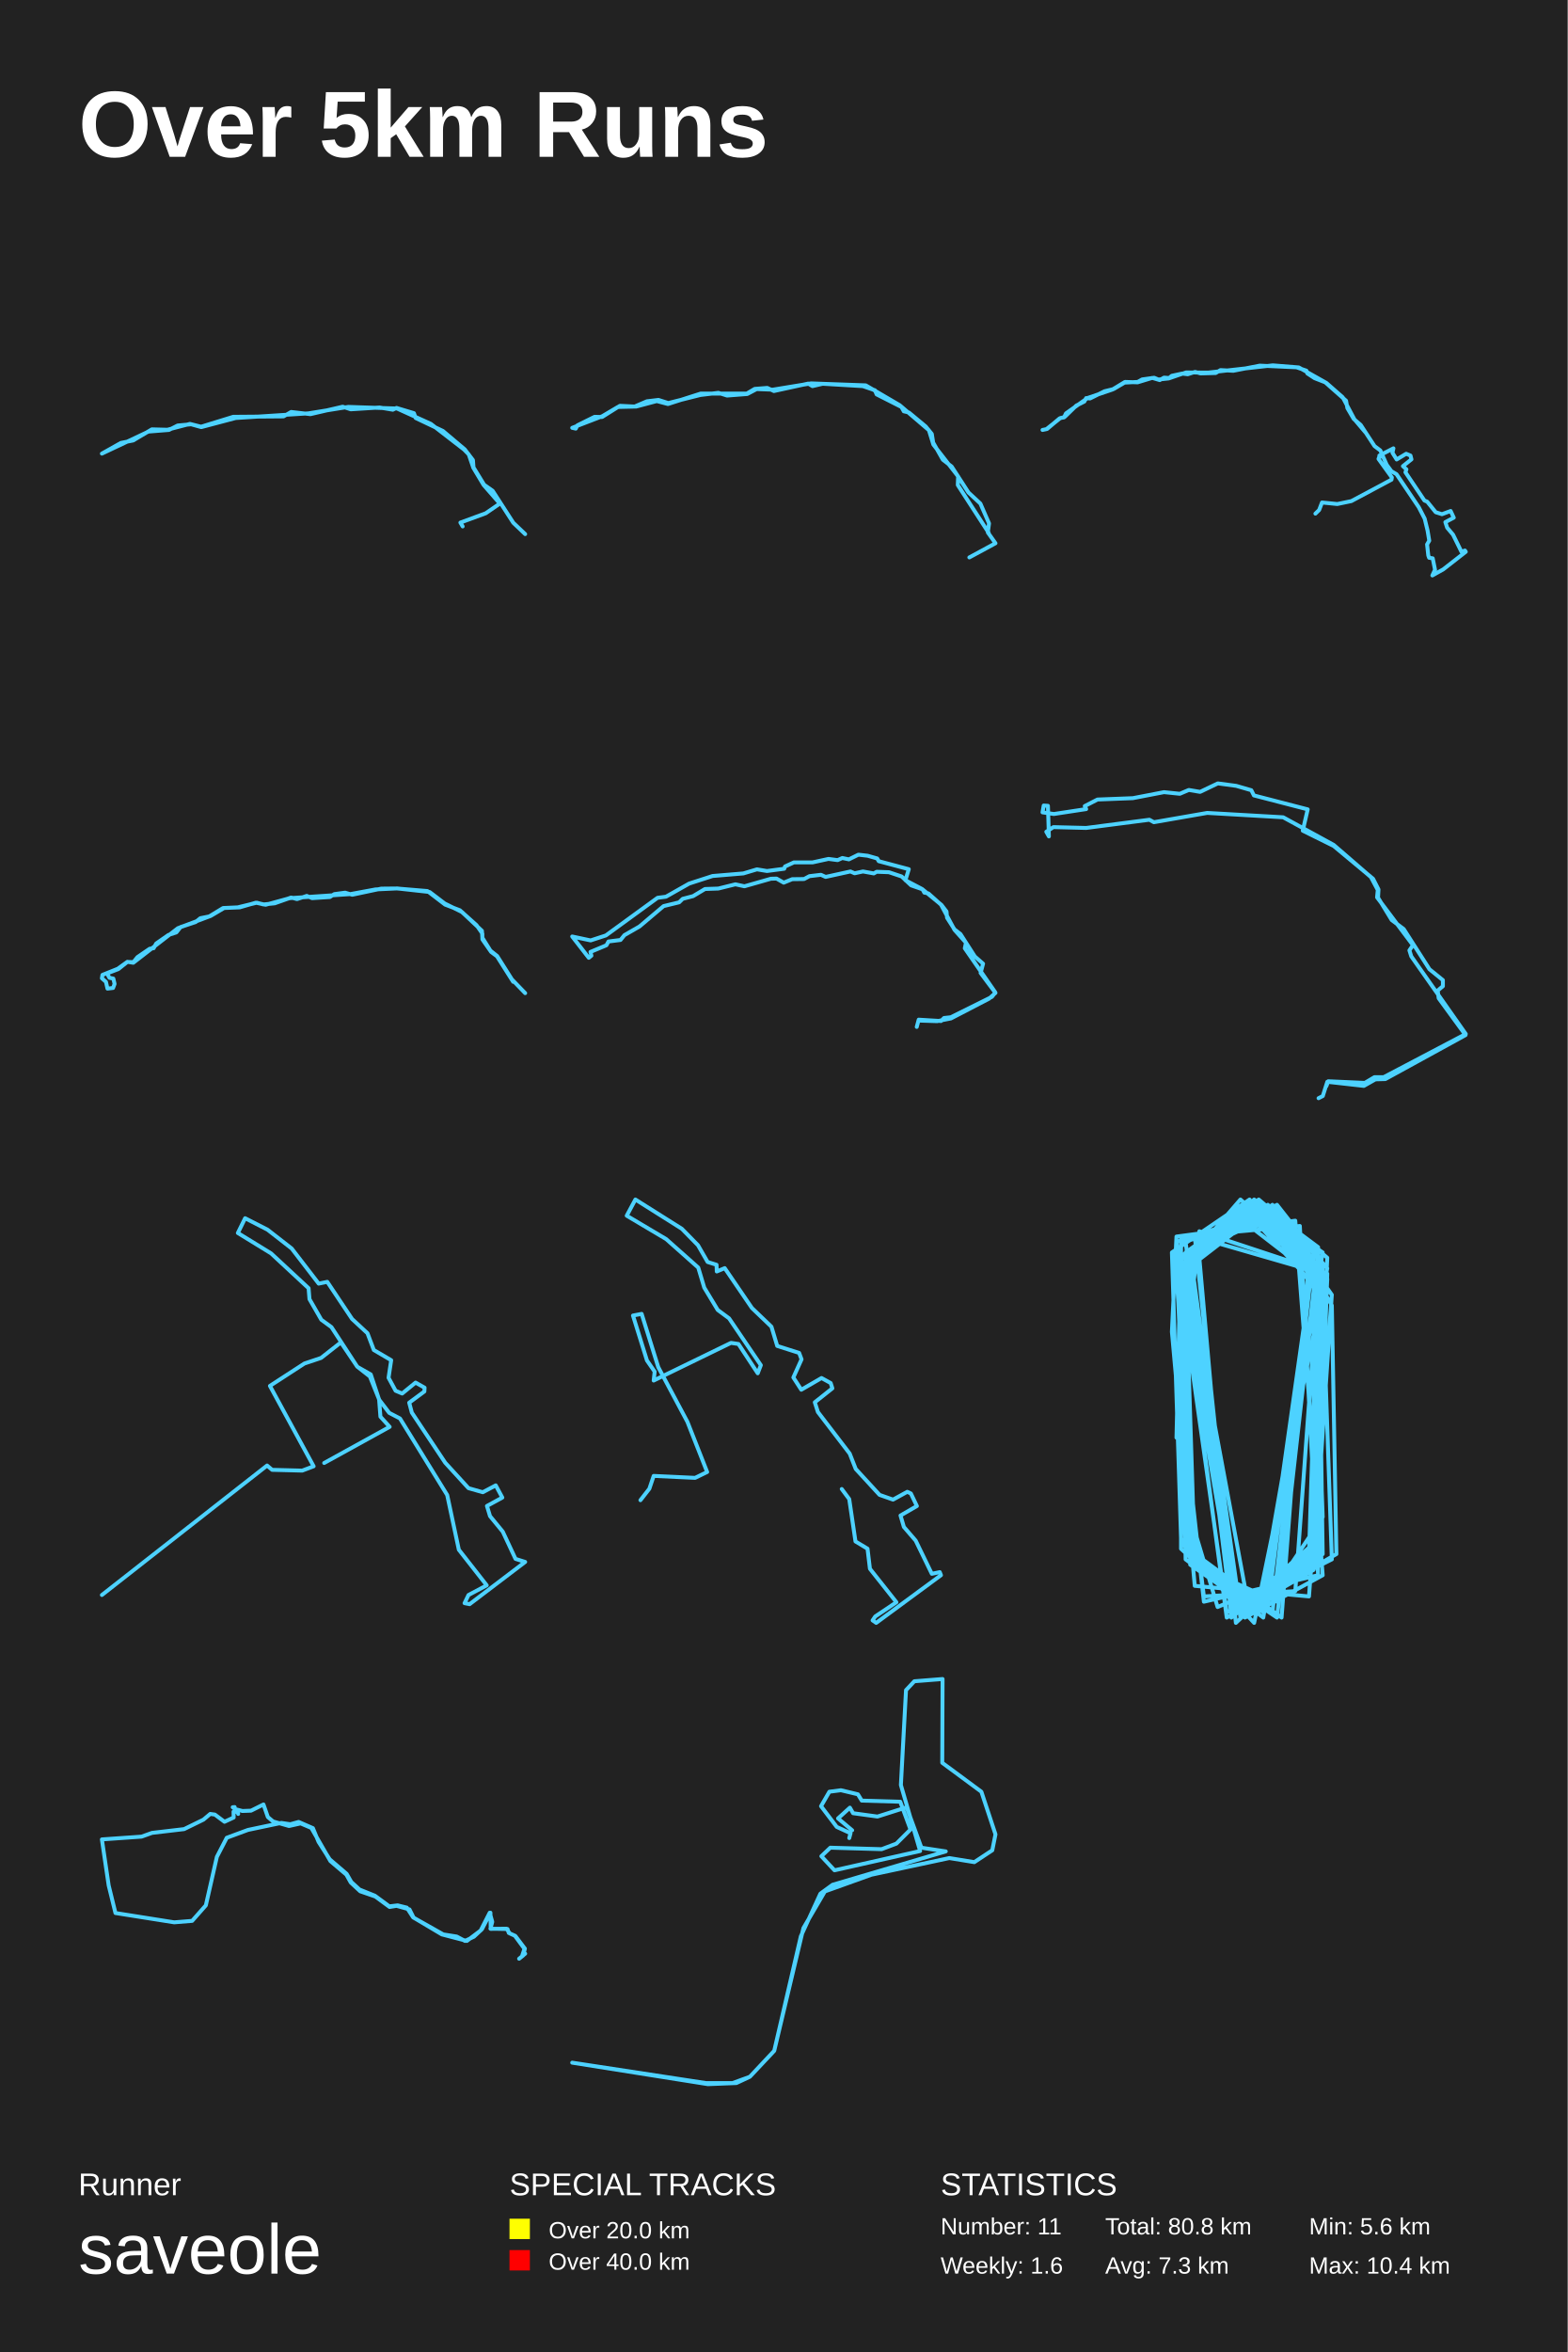
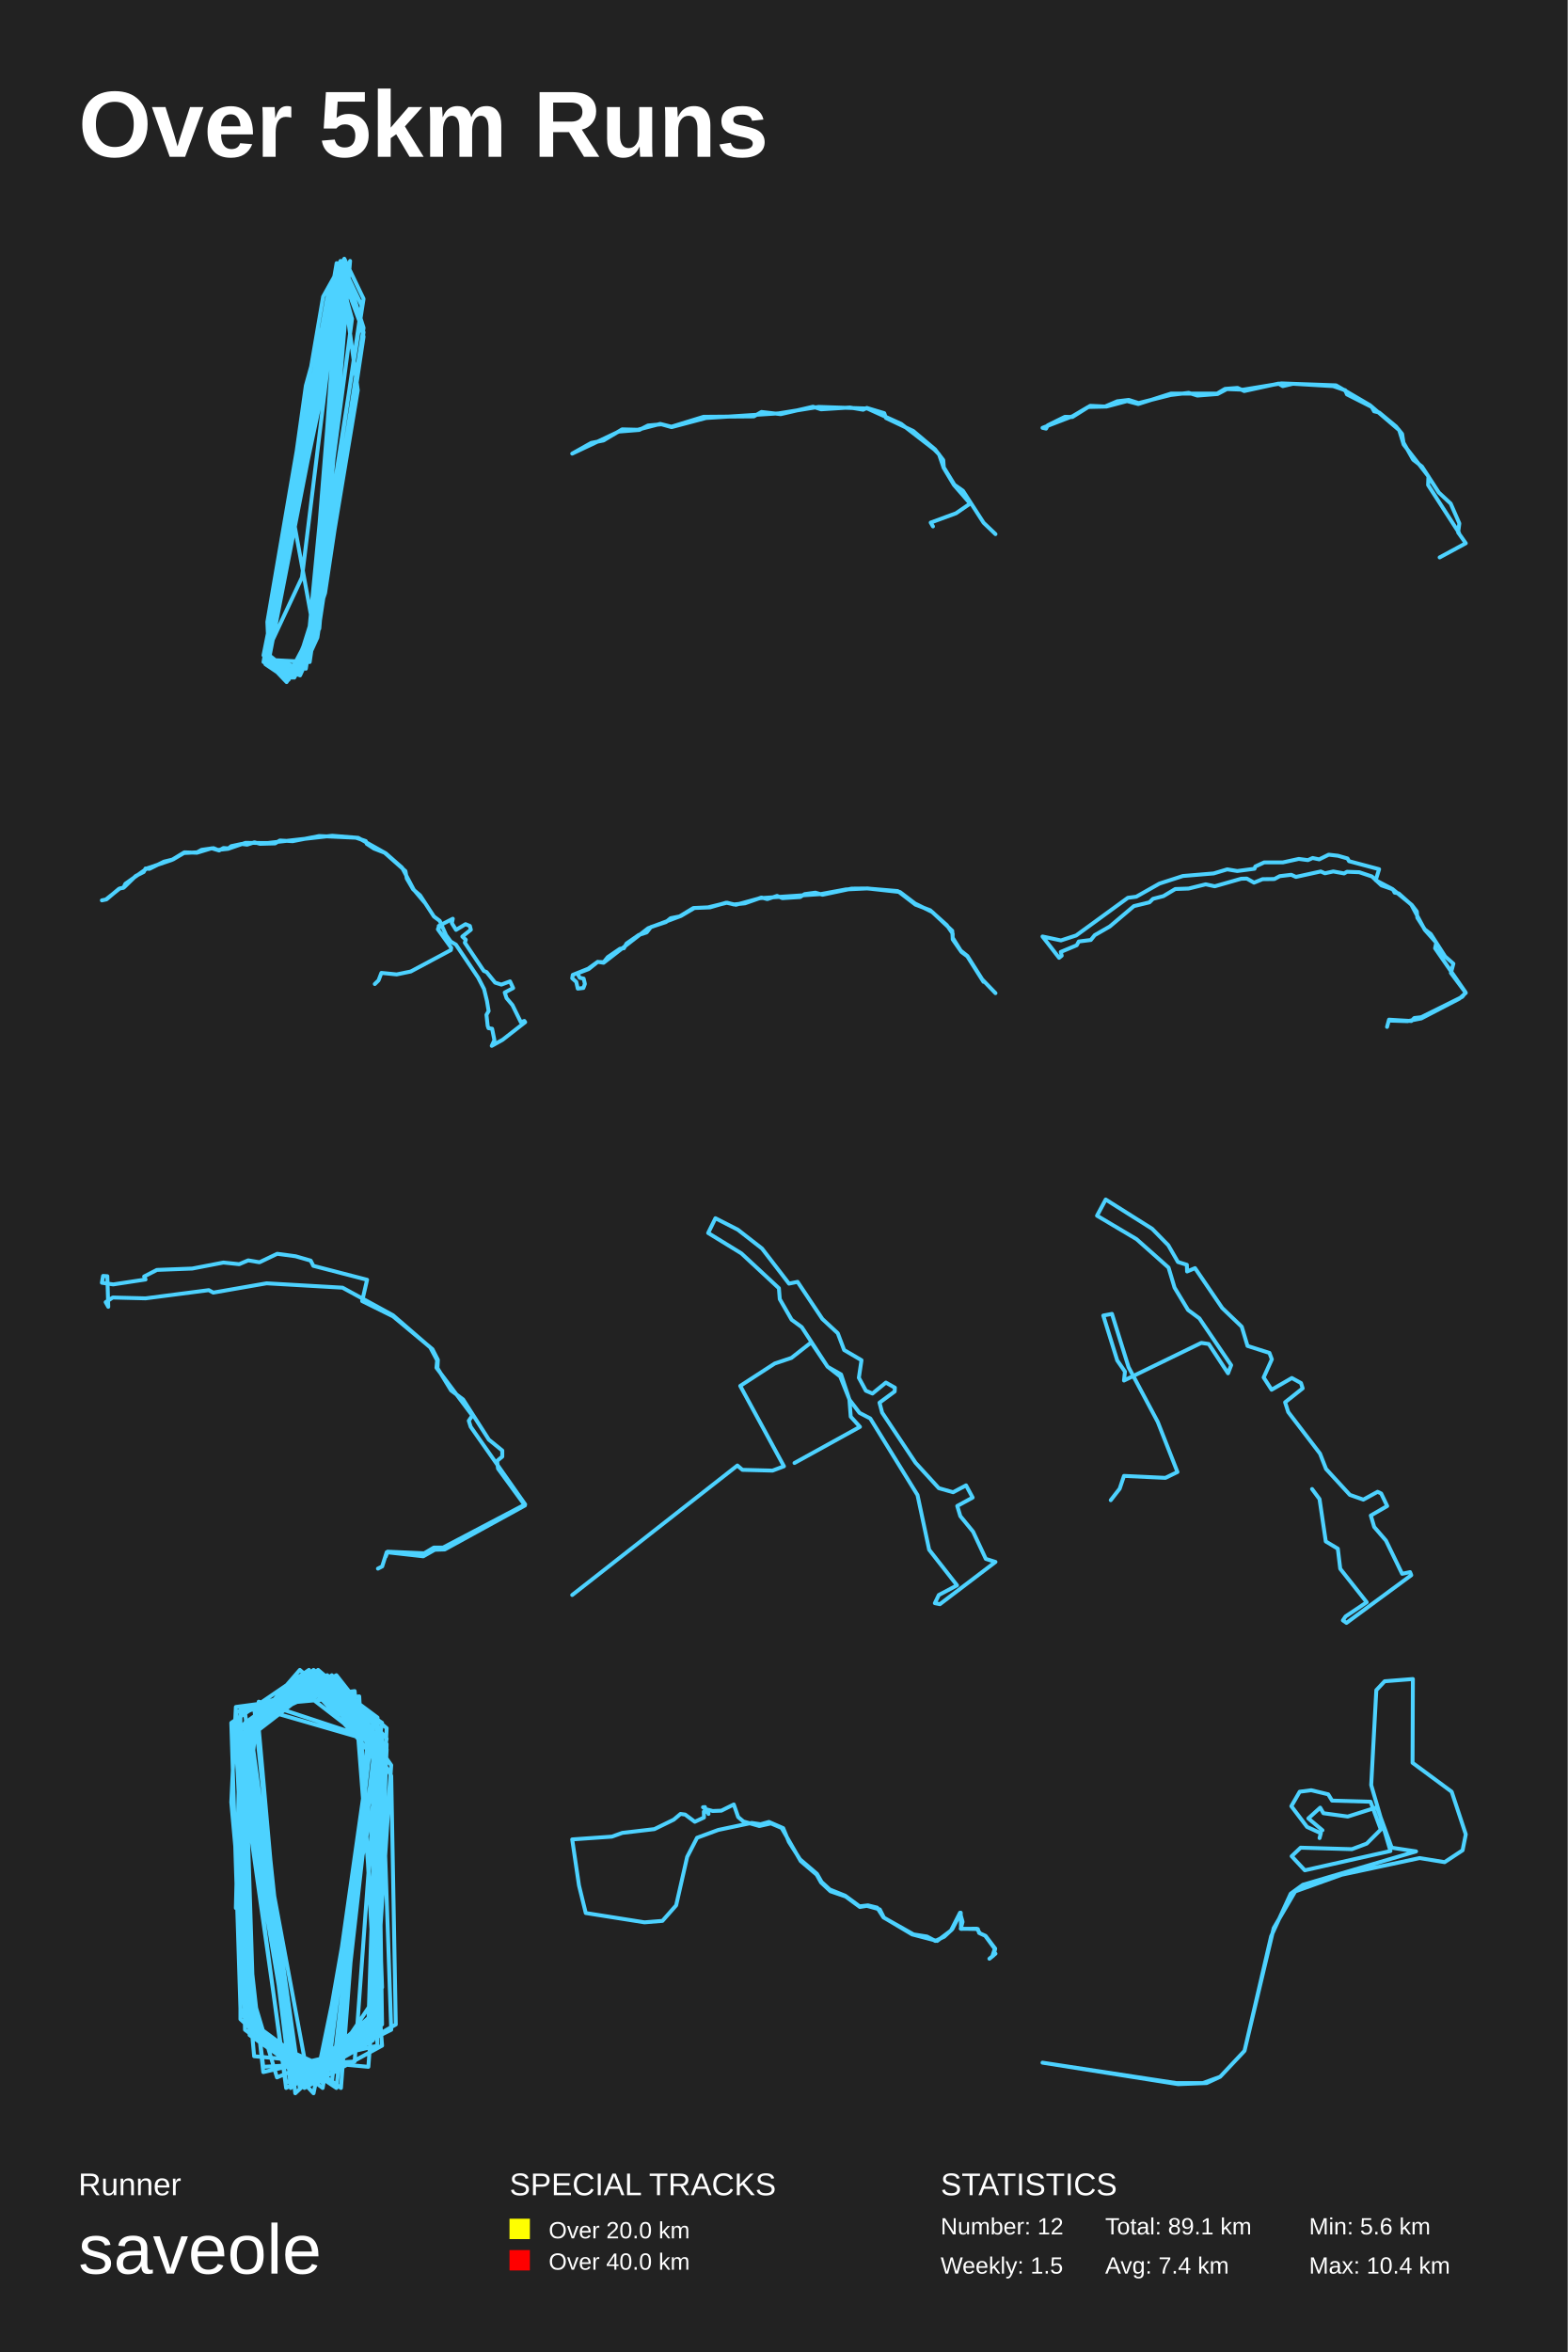
<svg xmlns="http://www.w3.org/2000/svg" baseProfile="full" height="300mm" version="1.1" viewBox="0,0,200,300" width="200mm">
  <defs />
  <rect fill="#222222" height="300" width="200" x="0" y="0" />
  <text fill="#FFFFFF" style="font-size:12px; font-family:Arial; font-weight:bold;" x="10" y="20">Over 5km Runs</text>
  <text fill="#FFFFFF" style="font-size:4px; font-family:Arial" x="10" y="280">Runner</text>
  <text fill="#FFFFFF" style="font-size:9px; font-family:Arial" x="10" y="290">saveole</text>
  <text fill="#FFFFFF" style="font-size:4px; font-family:Arial" x="65" y="280">SPECIAL TRACKS</text>
  <rect fill="yellow" height="2.6" width="2.6" x="65" y="283" />
  <text fill="#FFFFFF" style="font-size:3px; font-family:Arial" x="70" y="285.5">Over 20.0 km</text>
  <rect fill="red" height="2.6" width="2.6" x="65" y="287" />
  <text fill="#FFFFFF" style="font-size:3px; font-family:Arial" x="70" y="289.5">Over 40.0 km</text>
  <text fill="#FFFFFF" style="font-size:4px; font-family:Arial" x="120" y="280">STATISTICS</text>
-   <text fill="#FFFFFF" style="font-size:3px; font-family:Arial" x="120" y="285">Number: 11</text>
-   <text fill="#FFFFFF" style="font-size:3px; font-family:Arial" x="120" y="290">Weekly: 1.6</text>
-   <text fill="#FFFFFF" style="font-size:3px; font-family:Arial" x="141" y="285">Total: 80.8 km</text>
-   <text fill="#FFFFFF" style="font-size:3px; font-family:Arial" x="141" y="290">Avg: 7.3 km</text>
+   <text fill="#FFFFFF" style="font-size:3px; font-family:Arial" x="120" y="285">Number: 12</text>
+   <text fill="#FFFFFF" style="font-size:3px; font-family:Arial" x="120" y="290">Weekly: 1.5</text>
+   <text fill="#FFFFFF" style="font-size:3px; font-family:Arial" x="141" y="285">Total: 89.1 km</text>
+   <text fill="#FFFFFF" style="font-size:3px; font-family:Arial" x="141" y="290">Avg: 7.4 km</text>
  <text fill="#FFFFFF" style="font-size:3px; font-family:Arial" x="167" y="285">Min: 5.6 km</text>
  <text fill="#FFFFFF" style="font-size:3px; font-family:Arial" x="167" y="290">Max: 10.4 km</text>
-   <polyline fill="none" points="59.025,67.146 58.735,66.656 61.965,65.469 63.77,64.231 61.698,61.858 60.384,59.665 59.804,57.962 59.203,57.343 54.97,54.067 50.649,52.106 44.433,51.9 39.332,52.725 30.064,53.319 25.676,54.48 24.384,54.118 22.668,54.273 21.554,54.841 18.948,55.047 13.0,57.859 15.428,56.492 16.988,56.182 19.371,54.763 21.354,54.815 24.228,54.067 25.653,54.428 29.752,53.164 36.168,53.112 37.149,52.545 39.599,52.828 43.72,51.874 44.745,52.209 48.421,51.977 50.114,52.261 50.582,52.029 52.809,52.699 53.032,53.319 56.507,54.97 59.292,57.317 60.339,58.684 60.406,59.613 61.765,61.832 62.856,62.606 65.485,66.681 67.0,68.126" stroke="#4DD2FF" stroke-linecap="round" stroke-linejoin="round" stroke-width="0.5" />
-   <polyline fill="none" points="126.134,67.964 122.191,61.869 122.235,60.765 119.072,56.702 118.509,54.871 114.783,51.685 110.451,49.152 103.477,48.901 98.581,49.704 96.523,49.628 95.332,50.255 92.755,50.456 91.65,50.105 89.354,50.381 85.26,51.409 84.004,51.008 82.531,51.184 80.949,51.861 78.827,51.911 76.834,53.09 73.0,54.57 73.455,54.67 73.671,54.244 75.859,53.165 76.812,53.19 79.087,51.76 81.144,51.861 83.787,51.158 85.217,51.535 89.375,50.205 95.267,50.205 96.285,49.603 97.888,49.478 98.733,49.879 103.108,48.926 103.65,49.252 104.949,48.951 110.083,49.252 111.621,49.779 111.838,50.306 115,51.911 115.303,52.463 115.953,52.613 118.097,54.394 118.877,55.347 119.051,56.451 120.285,58.633 121.412,59.511 123.556,62.822 125.072,64.227 126.177,66.76 126.025,67.914 127.0,69.293 123.664,71.099" stroke="#4DD2FF" stroke-linecap="round" stroke-linejoin="round" stroke-width="0.5" />
-   <polyline fill="none" points="174.163,55.108 172.783,53.474 171.295,50.668 169.21,48.839 165.698,46.867 162.385,46.601 154.134,47.524 151.312,47.507 149.103,48.27 147.784,48.412 147.248,48.182 145.714,48.395 145.147,48.714 143.46,48.803 142.079,49.62 140.914,49.904 139.058,50.828 138.567,50.775 138.337,51.219 137.31,51.734 135.837,53.172 135.178,53.367 133.583,54.717 133.0,54.841 133.506,54.735 135.285,53.314 135.745,53.243 135.991,52.728 138.767,50.757 141.911,49.691 143.521,48.714 145.131,48.768 147.002,48.199 147.953,48.483 148.505,48.164 149.149,48.217 149.487,47.933 150.806,47.649 151.527,47.738 152.462,47.436 153.168,47.631 155.1,47.578 155.698,47.205 157.339,47.294 160.713,46.636 165.406,46.85 166.664,47.276 166.786,47.631 167.707,48.235 169.072,48.768 171.725,51.112 171.893,52.053 172.706,53.438 173.596,54.202 175.36,56.902 176.096,57.452 176.909,59.281 177.507,60.098 178.166,60.489 181.003,64.698 181.755,66.154 182.123,67.663 182.338,68.96 182.062,69.439 182.215,70.842 182.322,71.144 182.782,71.215 183.074,72.671 182.736,73.399 184.132,72.618 187.0,70.38 186.893,70.22 186.448,70.38 185.374,68.196 184.623,67.308 184.393,66.598 185.466,66.03 185.068,65.177 183.963,65.586 183.166,65.337 182.077,63.987 181.724,63.845 179.301,60.24 179.424,59.867 178.979,59.459 180.068,58.589 179.945,58.109 179.393,57.878 178.181,58.606 177.645,57.754 177.767,57.186 175.973,58.109 176.157,58.251 175.988,58.198 175.866,58.535 177.568,60.897 177.522,61.181 172.4,63.916 170.605,64.289 168.657,64.094 168.289,65.053 167.814,65.515" stroke="#4DD2FF" stroke-linecap="round" stroke-linejoin="round" stroke-width="0.5" />
-   <polyline fill="none" points="65.47,125.233 63.406,121.978 62.659,121.422 61.538,119.815 61.538,119.073 60.79,118.002 58.673,116.106 56.787,115.385 54.528,113.654 50.595,113.324 47.909,113.448 44.671,114.046 36.966,114.561 33.888,115.405 32.643,115.138 30.579,115.735 28.586,115.818 26.878,116.827 22.697,118.393 17.003,122.802 16.256,122.679 15.028,123.564 13.071,124.347 13.0,124.78 13.516,125.233 13.712,126.099 14.423,126.016 14.619,125.501 14.459,124.821 13.961,124.718 13.658,124.162 15.1,123.606 16.238,122.699 17.021,122.72 17.537,122.081 19.103,121.01 19.601,120.948 19.921,120.35 21.487,119.258 22.501,118.929 23.035,118.249 24.957,117.61 25.561,117.116 26.7,116.889 28.462,115.818 30.33,115.735 32.767,115.138 33.604,115.364 35.045,115.22 37.144,114.478 37.892,114.684 39.137,114.272 39.813,114.561 42.091,114.416 42.642,114.046 44.03,113.86 44.937,114.128 48.638,113.345 50.702,113.324 54.812,113.778 56.734,115.241 58.94,116.333 61.484,118.723 61.538,119.609 62.57,121.257 63.424,121.937 65.31,124.924 67.0,126.676" stroke="#4DD2FF" stroke-linecap="round" stroke-linejoin="round" stroke-width="0.5" />
-   <polyline fill="none" points="116.956,130.984 117.206,130.059 120.054,130.232 120.437,129.846 121.304,129.75 126.55,127.146 126.983,126.587 123.086,120.955 123.236,120.241 121.77,118.602 120.054,115.4 118.439,113.954 117.922,113.857 117.689,113.433 116.24,112.931 115.024,111.793 113.408,111.253 111.843,111.195 111.476,111.407 110.094,111.157 109.028,111.388 108.495,111.157 105.33,111.851 104.73,111.581 103.265,111.755 102.582,112.121 101.066,112.14 99.983,112.584 99.067,112.063 98.351,112.083 94.97,113.047 93.82,112.796 91.638,113.336 89.94,113.394 88.424,114.301 87.091,114.648 86.642,115.092 84.659,115.574 81.578,118.178 79.663,119.277 79.163,119.894 77.63,120.087 77.364,120.569 75.332,121.418 75.448,121.9 75.115,122.17 73.0,119.451 75.349,119.952 77.297,119.316 83.893,114.513 84.959,114.378 87.924,112.7 90.906,111.735 94.837,111.407 96.569,110.887 97.851,111.099 100.05,110.809 100.15,110.52 101.283,109.999 103.664,109.999 105.696,109.556 106.862,109.71 107.462,109.44 108.295,109.614 109.511,109.016 110.693,109.151 111.909,109.498 112.109,109.845 115.94,110.867 115.507,112.275 117.639,113.394 120.104,115.419 120.754,116.268 120.82,117.059 121.77,118.544 122.536,119.142 124.368,121.997 125.418,122.922 125.101,124.099 127.0,126.645 126.184,127.378 121.32,129.904 119.555,130.251 117.173,130.174" stroke="#4DD2FF" stroke-linecap="round" stroke-linejoin="round" stroke-width="0.5" />
-   <polyline fill="none" points="169.211,138.543 169.452,137.916 174.117,138.125 175.351,137.393 176.525,137.393 187.0,131.886 180.047,121.987 179.806,121.221 180.258,120.558 175.682,114.459 175.773,113.517 174.9,111.879 170.144,107.766 163.702,104.246 154.01,103.688 147.207,104.873 146.635,104.559 138.569,105.605 134.385,105.5 133.482,106.093 133.813,106.686 133.692,102.782 133.151,102.747 133.0,103.618 134.445,103.827 138.569,103.2 138.388,102.816 140.013,101.98 144.528,101.806 148.502,101.039 150.518,101.248 151.662,100.76 153.107,101.004 155.365,99.923 157.712,100.237 159.639,100.795 159.97,101.457 166.833,103.235 166.201,105.954 170.144,107.905 175.171,112.088 175.863,113.448 175.803,114.493 177.548,117.352 179.084,118.502 182.365,123.626 184.08,125.02 184.08,125.787 183.418,126.344 183.538,127.32 186.97,132.026 176.736,137.637 175.472,137.672 173.997,138.508 169.331,137.986 168.759,139.798 168.217,140.077" stroke="#4DD2FF" stroke-linecap="round" stroke-linejoin="round" stroke-width="0.5" />
-   <polyline fill="none" points="13.0,203.444 34.073,186.929 34.718,187.48 38.557,187.578 40.014,187.026 34.437,176.772 38.837,173.917 40.967,173.203 43.489,171.223 45.591,174.339 47.3,175.312 48.365,178.525 49.654,180.212 51.027,180.926 57.052,190.693 58.537,197.669 62.096,202.211 59.77,203.444 59.266,204.483 59.91,204.613 67.0,199.226 65.767,198.837 64.142,195.365 62.516,193.386 62.124,192.088 64.086,191.017 63.245,189.46 61.592,190.336 59.77,189.817 56.8,186.572 52.54,180.179 52.204,178.914 54.138,177.486 54.166,176.999 53.017,176.35 51.307,177.746 50.467,177.389 49.57,175.734 49.906,173.495 47.692,172.197 46.88,170.055 44.918,168.238 41.751,163.5 40.659,163.727 37.212,159.249 34.129,156.848 31.271,155.387 30.346,157.27 34.578,159.866 39.369,164.312 39.482,165.707 40.995,168.335 42.284,169.276 45.563,174.306 47.188,175.572 48.365,178.492 48.533,180.699 49.71,181.997 41.359,186.604" stroke="#4DD2FF" stroke-linecap="round" stroke-linejoin="round" stroke-width="0.5" />
-   <polyline fill="none" points="107.388,189.926 108.341,191.206 109.139,196.613 110.676,197.538 110.983,200.099 114.362,204.368 111.659,206.182 111.321,206.68 111.781,207.0 120.045,200.917 119.892,200.526 118.878,200.74 116.82,196.507 115.314,194.764 114.884,193.305 116.973,192.096 116.205,190.495 115.744,190.282 113.932,191.278 112.212,190.673 109.17,187.365 108.402,185.408 104.347,180.108 103.948,178.863 106.19,177.084 105.975,176.408 104.808,175.768 102.227,177.262 101.213,175.697 102.258,173.384 101.951,172.566 99.155,171.677 98.418,169.222 95.929,166.839 92.458,161.752 91.444,162.178 91.414,161.325 90.277,160.969 89.048,158.834 86.99,156.735 81.061,153.0 79.955,155.063 84.993,158.052 89.079,161.68 89.847,164.242 91.567,167.088 93.011,168.155 97.066,174.131 96.667,175.163 94.209,171.428 93.257,171.286 83.395,176.088 83.518,174.95 82.535,173.527 80.753,167.799 81.859,167.586 83.979,174.38 87.696,181.353 90.215,187.756 88.679,188.503 83.395,188.254 82.842,189.89 81.706,191.349" stroke="#4DD2FF" stroke-linecap="round" stroke-linejoin="round" stroke-width="0.5" />
-   <polyline fill="none" points="152.422,194.175 153.588,203.625 165.246,202.95 168.161,163.125 157.668,155.025 151.256,161.775 159.417,205.65 167.578,196.875 167.578,162.45 158.834,154.35 151.256,159.75 150.673,197.55 159.417,205.65 168.161,198.225 168.744,162.45 152.422,157.725 157.668,207.0 166.995,198.225 168.161,161.775 160.583,154.35 151.256,160.425 151.839,199.575 160.583,205.65 168.161,162.45 160.583,153.675 151.256,159.75 157.668,205.65 167.578,200.25 169.91,165.15 160.583,154.35 151.839,159.75 158.251,206.325 168.744,198.225 168.161,159.075 160.0,153.0 150.673,161.775 151.839,198.225 160.0,207.0 169.327,161.775 162.332,153.675 153.005,160.425 157.085,206.325 168.161,197.55 168.744,161.1 162.915,153.675 150.673,160.425 150.673,197.55 160.583,205.65 168.744,193.5 167.578,161.1 158.251,153.0 150.673,161.775 151.256,198.9 161.166,206.325 168.744,159.75 160.0,153.675 150.673,160.425 151.839,198.225 161.166,205.65 167.578,160.425 158.834,153.675 150.673,160.425 152.422,198.225 162.332,205.65 167.578,159.75 158.834,154.35 151.256,162.45 152.422,198.9 161.749,204.975 167.578,159.75 158.834,153.675 151.256,162.45 150.673,196.875 163.498,206.325 166.995,160.425 159.417,153.675 150.09,161.1 157.668,205.65 166.995,198.9 168.161,164.475 158.834,154.35 150.09,161.1 151.839,198.9 162.915,206.325 168.161,159.75 157.668,153.675 150.09,162.45 152.422,199.575 162.915,204.3 168.161,159.75 160.583,153.0 151.839,160.425 151.256,197.55 160.0,205.65 167.578,198.9 169.327,160.425 160.583,153.0 150.673,161.775 157.668,205.65 167.578,199.575 168.744,162.45 161.749,154.35 151.256,158.4 157.085,205.65 167.578,199.575 168.744,163.8 161.749,154.35 151.256,161.1 150.673,197.55 158.834,204.975 168.161,197.55 168.744,164.475 161.166,154.35 150.673,162.45 157.668,205.65 167.578,196.875 168.161,164.475 162.332,155.025 150.673,160.425 158.251,205.65 167.578,200.25 169.327,163.125 161.749,153.675 151.256,159.75 158.251,205.65 168.161,198.9 168.161,162.45 159.417,154.35 151.839,160.425 158.251,205.65 168.161,197.55 169.327,162.45 153.005,157.05 150.09,183.375 150.673,158.4 162.915,155.7 168.744,165.15 169.91,198.9 156.502,205.65 150.09,160.425 162.915,154.35 169.91,166.5 170.493,198.225 156.502,206.325 150.09,158.4 162.332,154.35 169.91,165.15 166.995,203.625 152.422,202.275 149.507,169.875 150.09,157.725 165.246,155.7 168.744,200.925 158.834,206.325 150.673,196.2 149.507,159.75 159.417,153.0 168.744,165.825 168.161,199.575 155.336,204.975 150.673,189.45 150.673,157.725 165.829,156.375 168.161,200.925 153.588,204.3 151.256,183.375" stroke="#4DD2FF" stroke-linecap="round" stroke-linejoin="round" stroke-width="0.5" />
-   <polyline fill="none" points="29.937,230.494 29.685,230.515 30.045,230.765 30.928,230.994 32.027,230.953 33.613,230.161 34.171,231.765 34.838,232.327 36.874,232.91 38.351,232.577 39.721,233.16 42.153,237.387 44.189,239.115 44.748,240.115 45.955,241.239 47.883,241.905 49.703,243.238 50.586,243.092 52.243,243.55 52.766,244.592 56.369,246.736 59.559,247.569 61.324,246.237 62.477,243.967 62.802,245.133 62.568,246.007 64.748,246.049 64.91,246.549 65.739,246.924 66.964,248.548 66.748,249.422 66.225,249.839 67.0,249.193 66.64,249.381 66.91,248.569 65.685,246.903 65.036,246.611 64.622,246.007 62.604,246.028 62.568,243.967 61.486,246.07 60.459,247.028 59.324,247.569 58.261,247.007 56.55,246.736 52.712,244.571 51.901,243.321 50.73,243.03 49.667,243.155 47.829,241.801 45.865,241.01 44.82,240.052 44.225,239.011 42.063,237.158 40.64,234.93 39.919,233.181 38.099,232.389 37.036,232.681 35.883,232.514 31.631,233.41 28.928,234.409 27.667,236.846 26.261,243.03 24.514,245.008 22.225,245.195 14.73,244.009 13.865,240.49 13.0,234.618 18.063,234.264 19.396,233.785 23.486,233.306 25.955,232.098 26.82,231.369 27.414,231.452 28.64,232.369 29.811,231.827 29.793,231.078 30.315,231.119 30.387,231.369" stroke="#4DD2FF" stroke-linecap="round" stroke-linejoin="round" stroke-width="0.5" />
-   <polyline fill="none" points="108.714,233.453 106.914,231.94 108.427,230.569 108.836,231.278 111.945,231.703 115.668,230.521 117.55,235.675 120.659,236.148 106.218,240.403 104.664,241.537 102.168,246.974 98.773,261.583 95.664,264.892 93.455,265.696 90.059,265.696 73.0,263.096 90.305,265.838 93.945,265.696 95.664,264.892 98.773,261.583 102.495,245.934 105.236,241.254 111.168,239.126 121.109,236.999 124.3,237.519 126.591,236.006 127.0,233.973 125.2,228.536 120.209,224.848 120.25,214.162 116.65,214.446 115.586,215.581 114.932,227.685 117.386,236.1 106.464,238.559 104.786,236.762 105.932,235.675 112.477,235.864 114.359,235.155 116.159,233.358 114.85,229.812 109.941,229.67 109.45,228.867 107.282,228.346 105.809,228.536 104.745,230.38 106.75,233.027 108.509,233.831 108.345,234.445" stroke="#4DD2FF" stroke-linecap="round" stroke-linejoin="round" stroke-width="0.5" />
+   <polyline fill="none" points="44.173,38.116 43.191,33.568 41.718,38.116 33.618,84.442 37.545,85.863 39.755,79.611 44.909,40.674 42.945,33.568 34.355,83.59 36.809,86.147 39.509,81.032 43.927,33.853 33.864,84.726 36.809,86.716 39.755,81.032 43.436,33.853 33.864,84.158 36.564,87.0 40,80.463 43.436,33.853 34.355,83.59 37.545,86.147 40.491,79.326 44.173,33.568 34.355,83.874 37.3,86.147 40,80.463 43.682,33.568 34.109,83.59 37.3,86.147 39.755,80.747 43.682,33.853 34.355,83.59 37.545,86.147 39.509,79.895 43.927,33.853 34.109,83.59 37.055,86.432 40,79.326 43.191,34.137 34.109,84.158 37.3,86.432 39.509,82.453 43.436,33.568 38.527,73.642 33.864,83.59 36.809,86.716 39.755,81.316 43.927,33.568 37.545,66.821 40.245,81.6 38.282,86.147 33.864,84.442 43.191,33.853 46.382,42.379 40.491,81.316 38.282,86.147 34.109,83.59 43.436,33.568 45.645,49.769 40.491,80.747 37.545,86.432 33.618,83.59 43.682,33.284 46.382,41.811 40.245,81.032 37.3,86.147 33.864,84.158 44.664,33.284 40.736,80.179 37.3,86.432 33.864,84.158 43.927,33.284 46.382,42.947 41.473,75.632 38.036,85.863 34.355,85.011 34.109,79.326 41.227,37.832 43.927,33.0 46.382,38.116 39.018,85.295 34.109,84.158 39.018,49.2 43.436,33.284 46.136,38.968 39.509,84.442 34.109,84.158 37.545,63.411" stroke="#4DD2FF" stroke-linecap="round" stroke-linejoin="round" stroke-width="0.5" />
+   <polyline fill="none" points="119.025,67.146 118.735,66.656 121.965,65.469 123.77,64.231 121.698,61.858 120.384,59.665 119.804,57.962 119.203,57.343 114.97,54.067 110.649,52.106 104.433,51.9 99.332,52.725 90.064,53.319 85.676,54.48 84.384,54.118 82.668,54.273 81.554,54.841 78.948,55.047 73.0,57.859 75.428,56.492 76.988,56.182 79.371,54.763 81.354,54.815 84.228,54.067 85.653,54.428 89.752,53.164 96.168,53.112 97.149,52.545 99.599,52.828 103.72,51.874 104.745,52.209 108.421,51.977 110.114,52.261 110.582,52.029 112.809,52.699 113.032,53.319 116.507,54.97 119.292,57.317 120.339,58.684 120.406,59.613 121.765,61.832 122.856,62.606 125.485,66.681 127.0,68.126" stroke="#4DD2FF" stroke-linecap="round" stroke-linejoin="round" stroke-width="0.5" />
+   <polyline fill="none" points="186.134,67.964 182.191,61.869 182.235,60.765 179.072,56.702 178.509,54.871 174.783,51.685 170.451,49.152 163.477,48.901 158.581,49.704 156.523,49.628 155.332,50.255 152.755,50.456 151.65,50.105 149.354,50.381 145.26,51.409 144.004,51.008 142.531,51.184 140.949,51.861 138.827,51.911 136.834,53.09 133.0,54.57 133.455,54.67 133.671,54.244 135.859,53.165 136.812,53.19 139.087,51.76 141.144,51.861 143.787,51.158 145.217,51.535 149.375,50.205 155.267,50.205 156.285,49.603 157.888,49.478 158.733,49.879 163.108,48.926 163.65,49.252 164.949,48.951 170.083,49.252 171.621,49.779 171.838,50.306 175,51.911 175.303,52.463 175.953,52.613 178.097,54.394 178.877,55.347 179.051,56.451 180.285,58.633 181.412,59.511 183.556,62.822 185.072,64.227 186.177,66.76 186.025,67.914 187.0,69.293 183.664,71.099" stroke="#4DD2FF" stroke-linecap="round" stroke-linejoin="round" stroke-width="0.5" />
+   <polyline fill="none" points="54.163,115.108 52.783,113.474 51.295,110.668 49.21,108.839 45.698,106.867 42.385,106.601 34.134,107.524 31.312,107.507 29.103,108.27 27.784,108.412 27.248,108.182 25.714,108.395 25.147,108.714 23.46,108.803 22.079,109.62 20.914,109.904 19.058,110.828 18.567,110.775 18.337,111.219 17.31,111.734 15.837,113.172 15.178,113.367 13.583,114.717 13.0,114.841 13.506,114.735 15.285,113.314 15.745,113.243 15.991,112.728 18.767,110.757 21.911,109.691 23.521,108.714 25.131,108.768 27.002,108.199 27.953,108.483 28.505,108.164 29.149,108.217 29.487,107.933 30.806,107.649 31.527,107.738 32.462,107.436 33.168,107.631 35.1,107.578 35.698,107.205 37.339,107.294 40.713,106.636 45.406,106.85 46.664,107.276 46.786,107.631 47.707,108.235 49.072,108.768 51.725,111.112 51.893,112.053 52.706,113.438 53.596,114.202 55.36,116.902 56.096,117.452 56.909,119.281 57.507,120.098 58.166,120.489 61.003,124.698 61.755,126.154 62.123,127.663 62.338,128.96 62.062,129.439 62.215,130.842 62.322,131.144 62.782,131.215 63.074,132.671 62.736,133.399 64.132,132.618 67.0,130.38 66.893,130.22 66.448,130.38 65.374,128.196 64.623,127.308 64.393,126.598 65.466,126.03 65.068,125.177 63.963,125.586 63.166,125.337 62.077,123.987 61.724,123.845 59.301,120.24 59.424,119.867 58.979,119.459 60.068,118.589 59.945,118.109 59.393,117.878 58.181,118.606 57.645,117.754 57.767,117.186 55.973,118.109 56.157,118.251 55.988,118.198 55.866,118.535 57.568,120.897 57.522,121.181 52.4,123.916 50.605,124.289 48.657,124.094 48.289,125.053 47.814,125.515" stroke="#4DD2FF" stroke-linecap="round" stroke-linejoin="round" stroke-width="0.5" />
+   <polyline fill="none" points="125.47,125.233 123.406,121.978 122.659,121.422 121.538,119.815 121.538,119.073 120.79,118.002 118.673,116.106 116.787,115.385 114.528,113.654 110.595,113.324 107.909,113.448 104.671,114.046 96.966,114.561 93.888,115.405 92.643,115.138 90.579,115.735 88.586,115.818 86.878,116.827 82.697,118.393 77.003,122.802 76.256,122.679 75.028,123.564 73.071,124.347 73.0,124.78 73.516,125.233 73.712,126.099 74.423,126.016 74.619,125.501 74.459,124.821 73.961,124.718 73.658,124.162 75.1,123.606 76.238,122.699 77.021,122.72 77.537,122.081 79.103,121.01 79.601,120.948 79.921,120.35 81.487,119.258 82.501,118.929 83.035,118.249 84.957,117.61 85.561,117.116 86.7,116.889 88.462,115.818 90.33,115.735 92.767,115.138 93.604,115.364 95.045,115.22 97.144,114.478 97.892,114.684 99.137,114.272 99.813,114.561 102.091,114.416 102.642,114.046 104.03,113.86 104.937,114.128 108.638,113.345 110.702,113.324 114.812,113.778 116.734,115.241 118.94,116.333 121.484,118.723 121.538,119.609 122.57,121.257 123.424,121.937 125.31,124.924 127.0,126.676" stroke="#4DD2FF" stroke-linecap="round" stroke-linejoin="round" stroke-width="0.5" />
+   <polyline fill="none" points="176.956,130.984 177.206,130.059 180.054,130.232 180.437,129.846 181.304,129.75 186.55,127.146 186.983,126.587 183.086,120.955 183.236,120.241 181.77,118.602 180.054,115.4 178.439,113.954 177.922,113.857 177.689,113.433 176.24,112.931 175.024,111.793 173.408,111.253 171.843,111.195 171.476,111.407 170.094,111.157 169.028,111.388 168.495,111.157 165.33,111.851 164.73,111.581 163.265,111.755 162.582,112.121 161.066,112.14 159.983,112.584 159.067,112.063 158.351,112.083 154.97,113.047 153.82,112.796 151.638,113.336 149.94,113.394 148.424,114.301 147.091,114.648 146.642,115.092 144.659,115.574 141.578,118.178 139.663,119.277 139.163,119.894 137.63,120.087 137.364,120.569 135.332,121.418 135.448,121.9 135.115,122.17 133.0,119.451 135.349,119.952 137.297,119.316 143.893,114.513 144.959,114.378 147.924,112.7 150.906,111.735 154.837,111.407 156.569,110.887 157.851,111.099 160.05,110.809 160.15,110.52 161.283,109.999 163.664,109.999 165.696,109.556 166.862,109.71 167.462,109.44 168.295,109.614 169.511,109.016 170.693,109.151 171.909,109.498 172.109,109.845 175.94,110.867 175.507,112.275 177.639,113.394 180.104,115.419 180.754,116.268 180.82,117.059 181.77,118.544 182.536,119.142 184.368,121.997 185.418,122.922 185.101,124.099 187.0,126.645 186.184,127.378 181.32,129.904 179.555,130.251 177.173,130.174" stroke="#4DD2FF" stroke-linecap="round" stroke-linejoin="round" stroke-width="0.5" />
+   <polyline fill="none" points="49.211,198.543 49.452,197.916 54.117,198.125 55.351,197.393 56.525,197.393 67.0,191.886 60.047,181.987 59.806,181.221 60.258,180.558 55.682,174.459 55.773,173.517 54.9,171.879 50.144,167.766 43.702,164.246 34.01,163.688 27.207,164.873 26.635,164.559 18.569,165.605 14.385,165.5 13.482,166.093 13.813,166.686 13.692,162.782 13.151,162.747 13.0,163.618 14.445,163.827 18.569,163.2 18.388,162.816 20.013,161.98 24.528,161.806 28.502,161.039 30.518,161.248 31.662,160.76 33.107,161.004 35.365,159.923 37.712,160.237 39.639,160.795 39.97,161.457 46.833,163.235 46.201,165.954 50.144,167.905 55.171,172.088 55.863,173.448 55.803,174.493 57.548,177.352 59.084,178.502 62.365,183.626 64.08,185.02 64.08,185.787 63.418,186.344 63.538,187.32 66.97,192.026 56.736,197.637 55.472,197.672 53.997,198.508 49.331,197.986 48.759,199.798 48.217,200.077" stroke="#4DD2FF" stroke-linecap="round" stroke-linejoin="round" stroke-width="0.5" />
+   <polyline fill="none" points="73.0,203.444 94.073,186.929 94.718,187.48 98.557,187.578 100.014,187.026 94.437,176.772 98.837,173.917 100.967,173.203 103.489,171.223 105.591,174.339 107.3,175.312 108.365,178.525 109.654,180.212 111.027,180.926 117.052,190.693 118.537,197.669 122.096,202.211 119.77,203.444 119.266,204.483 119.91,204.613 127.0,199.226 125.767,198.837 124.142,195.365 122.516,193.386 122.124,192.088 124.086,191.017 123.245,189.46 121.592,190.336 119.77,189.817 116.8,186.572 112.54,180.179 112.204,178.914 114.138,177.486 114.166,176.999 113.017,176.35 111.307,177.746 110.467,177.389 109.57,175.734 109.906,173.495 107.692,172.197 106.88,170.055 104.918,168.238 101.751,163.5 100.659,163.727 97.212,159.249 94.129,156.848 91.271,155.387 90.346,157.27 94.578,159.866 99.369,164.312 99.482,165.707 100.995,168.335 102.284,169.276 105.563,174.306 107.188,175.572 108.365,178.492 108.533,180.699 109.71,181.997 101.359,186.604" stroke="#4DD2FF" stroke-linecap="round" stroke-linejoin="round" stroke-width="0.5" />
+   <polyline fill="none" points="167.388,189.926 168.341,191.206 169.139,196.613 170.676,197.538 170.983,200.099 174.362,204.368 171.659,206.182 171.321,206.68 171.781,207.0 180.045,200.917 179.892,200.526 178.878,200.74 176.82,196.507 175.314,194.764 174.884,193.305 176.973,192.096 176.205,190.495 175.744,190.282 173.932,191.278 172.212,190.673 169.17,187.365 168.402,185.408 164.347,180.108 163.948,178.863 166.19,177.084 165.975,176.408 164.808,175.768 162.227,177.262 161.213,175.697 162.258,173.384 161.951,172.566 159.155,171.677 158.418,169.222 155.929,166.839 152.458,161.752 151.444,162.178 151.414,161.325 150.277,160.969 149.048,158.834 146.99,156.735 141.061,153.0 139.955,155.063 144.993,158.052 149.079,161.68 149.847,164.242 151.567,167.088 153.011,168.155 157.066,174.131 156.667,175.163 154.209,171.428 153.257,171.286 143.395,176.088 143.518,174.95 142.535,173.527 140.753,167.799 141.859,167.586 143.979,174.38 147.696,181.353 150.215,187.756 148.679,188.503 143.395,188.254 142.842,189.89 141.706,191.349" stroke="#4DD2FF" stroke-linecap="round" stroke-linejoin="round" stroke-width="0.5" />
+   <polyline fill="none" points="32.422,254.175 33.588,263.625 45.246,262.95 48.161,223.125 37.668,215.025 31.256,221.775 39.417,265.65 47.578,256.875 47.578,222.45 38.834,214.35 31.256,219.75 30.673,257.55 39.417,265.65 48.161,258.225 48.744,222.45 32.422,217.725 37.668,267.0 46.995,258.225 48.161,221.775 40.583,214.35 31.256,220.425 31.839,259.575 40.583,265.65 48.161,222.45 40.583,213.675 31.256,219.75 37.668,265.65 47.578,260.25 49.91,225.15 40.583,214.35 31.839,219.75 38.251,266.325 48.744,258.225 48.161,219.075 40.0,213.0 30.673,221.775 31.839,258.225 40.0,267.0 49.327,221.775 42.332,213.675 33.005,220.425 37.085,266.325 48.161,257.55 48.744,221.1 42.915,213.675 30.673,220.425 30.673,257.55 40.583,265.65 48.744,253.5 47.578,221.1 38.251,213.0 30.673,221.775 31.256,258.9 41.166,266.325 48.744,219.75 40.0,213.675 30.673,220.425 31.839,258.225 41.166,265.65 47.578,220.425 38.834,213.675 30.673,220.425 32.422,258.225 42.332,265.65 47.578,219.75 38.834,214.35 31.256,222.45 32.422,258.9 41.749,264.975 47.578,219.75 38.834,213.675 31.256,222.45 30.673,256.875 43.498,266.325 46.995,220.425 39.417,213.675 30.09,221.1 37.668,265.65 46.995,258.9 48.161,224.475 38.834,214.35 30.09,221.1 31.839,258.9 42.915,266.325 48.161,219.75 37.668,213.675 30.09,222.45 32.422,259.575 42.915,264.3 48.161,219.75 40.583,213.0 31.839,220.425 31.256,257.55 40.0,265.65 47.578,258.9 49.327,220.425 40.583,213.0 30.673,221.775 37.668,265.65 47.578,259.575 48.744,222.45 41.749,214.35 31.256,218.4 37.085,265.65 47.578,259.575 48.744,223.8 41.749,214.35 31.256,221.1 30.673,257.55 38.834,264.975 48.161,257.55 48.744,224.475 41.166,214.35 30.673,222.45 37.668,265.65 47.578,256.875 48.161,224.475 42.332,215.025 30.673,220.425 38.251,265.65 47.578,260.25 49.327,223.125 41.749,213.675 31.256,219.75 38.251,265.65 48.161,258.9 48.161,222.45 39.417,214.35 31.839,220.425 38.251,265.65 48.161,257.55 49.327,222.45 33.005,217.05 30.09,243.375 30.673,218.4 42.915,215.7 48.744,225.15 49.91,258.9 36.502,265.65 30.09,220.425 42.915,214.35 49.91,226.5 50.493,258.225 36.502,266.325 30.09,218.4 42.332,214.35 49.91,225.15 46.995,263.625 32.422,262.275 29.507,229.875 30.09,217.725 45.246,215.7 48.744,260.925 38.834,266.325 30.673,256.2 29.507,219.75 39.417,213.0 48.744,225.825 48.161,259.575 35.336,264.975 30.673,249.45 30.673,217.725 45.829,216.375 48.161,260.925 33.588,264.3 31.256,243.375" stroke="#4DD2FF" stroke-linecap="round" stroke-linejoin="round" stroke-width="0.5" />
+   <polyline fill="none" points="89.937,230.494 89.685,230.515 90.045,230.765 90.928,230.994 92.027,230.953 93.613,230.161 94.171,231.765 94.838,232.327 96.874,232.91 98.351,232.577 99.721,233.16 102.153,237.387 104.189,239.115 104.748,240.115 105.955,241.239 107.883,241.905 109.703,243.238 110.586,243.092 112.243,243.55 112.766,244.592 116.369,246.736 119.559,247.569 121.324,246.237 122.477,243.967 122.802,245.133 122.568,246.007 124.748,246.049 124.91,246.549 125.739,246.924 126.964,248.548 126.748,249.422 126.225,249.839 127.0,249.193 126.64,249.381 126.91,248.569 125.685,246.903 125.036,246.611 124.622,246.007 122.604,246.028 122.568,243.967 121.486,246.07 120.459,247.028 119.324,247.569 118.261,247.007 116.55,246.736 112.712,244.571 111.901,243.321 110.73,243.03 109.667,243.155 107.829,241.801 105.865,241.01 104.82,240.052 104.225,239.011 102.063,237.158 100.64,234.93 99.919,233.181 98.099,232.389 97.036,232.681 95.883,232.514 91.631,233.41 88.928,234.409 87.667,236.846 86.261,243.03 84.514,245.008 82.225,245.195 74.73,244.009 73.865,240.49 73.0,234.618 78.063,234.264 79.396,233.785 83.486,233.306 85.955,232.098 86.82,231.369 87.414,231.452 88.64,232.369 89.811,231.827 89.793,231.078 90.315,231.119 90.387,231.369" stroke="#4DD2FF" stroke-linecap="round" stroke-linejoin="round" stroke-width="0.5" />
+   <polyline fill="none" points="168.714,233.453 166.914,231.94 168.427,230.569 168.836,231.278 171.945,231.703 175.668,230.521 177.55,235.675 180.659,236.148 166.218,240.403 164.664,241.537 162.168,246.974 158.773,261.583 155.664,264.892 153.455,265.696 150.059,265.696 133.0,263.096 150.305,265.838 153.945,265.696 155.664,264.892 158.773,261.583 162.495,245.934 165.236,241.254 171.168,239.126 181.109,236.999 184.3,237.519 186.591,236.006 187.0,233.973 185.2,228.536 180.209,224.848 180.25,214.162 176.65,214.446 175.586,215.581 174.932,227.685 177.386,236.1 166.464,238.559 164.786,236.762 165.932,235.675 172.477,235.864 174.359,235.155 176.159,233.358 174.85,229.812 169.941,229.67 169.45,228.867 167.282,228.346 165.809,228.536 164.745,230.38 166.75,233.027 168.509,233.831 168.345,234.445" stroke="#4DD2FF" stroke-linecap="round" stroke-linejoin="round" stroke-width="0.5" />
</svg>
